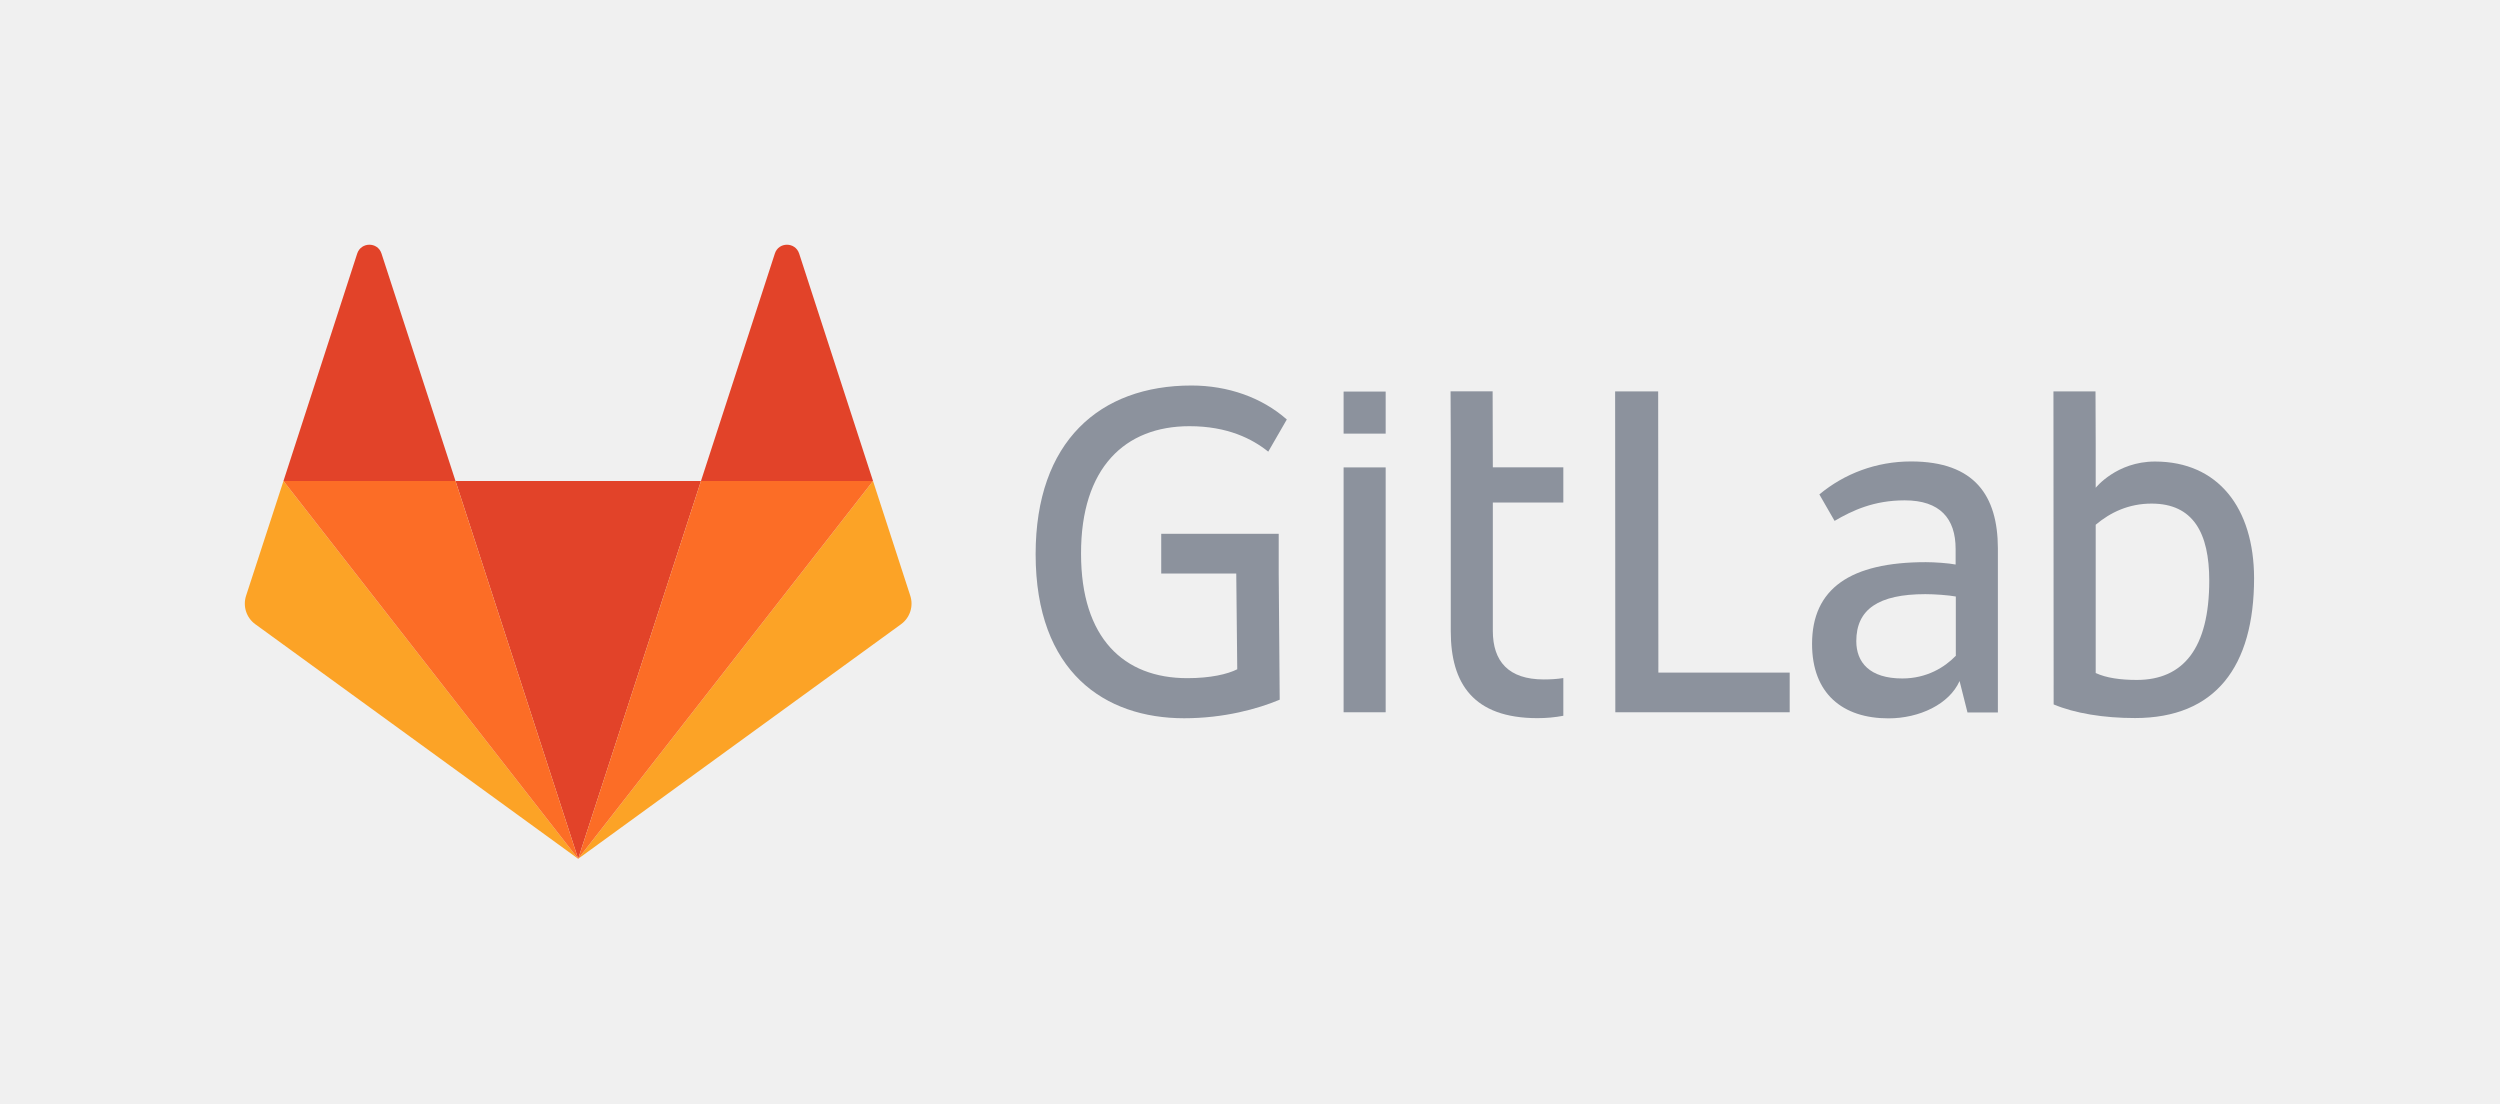
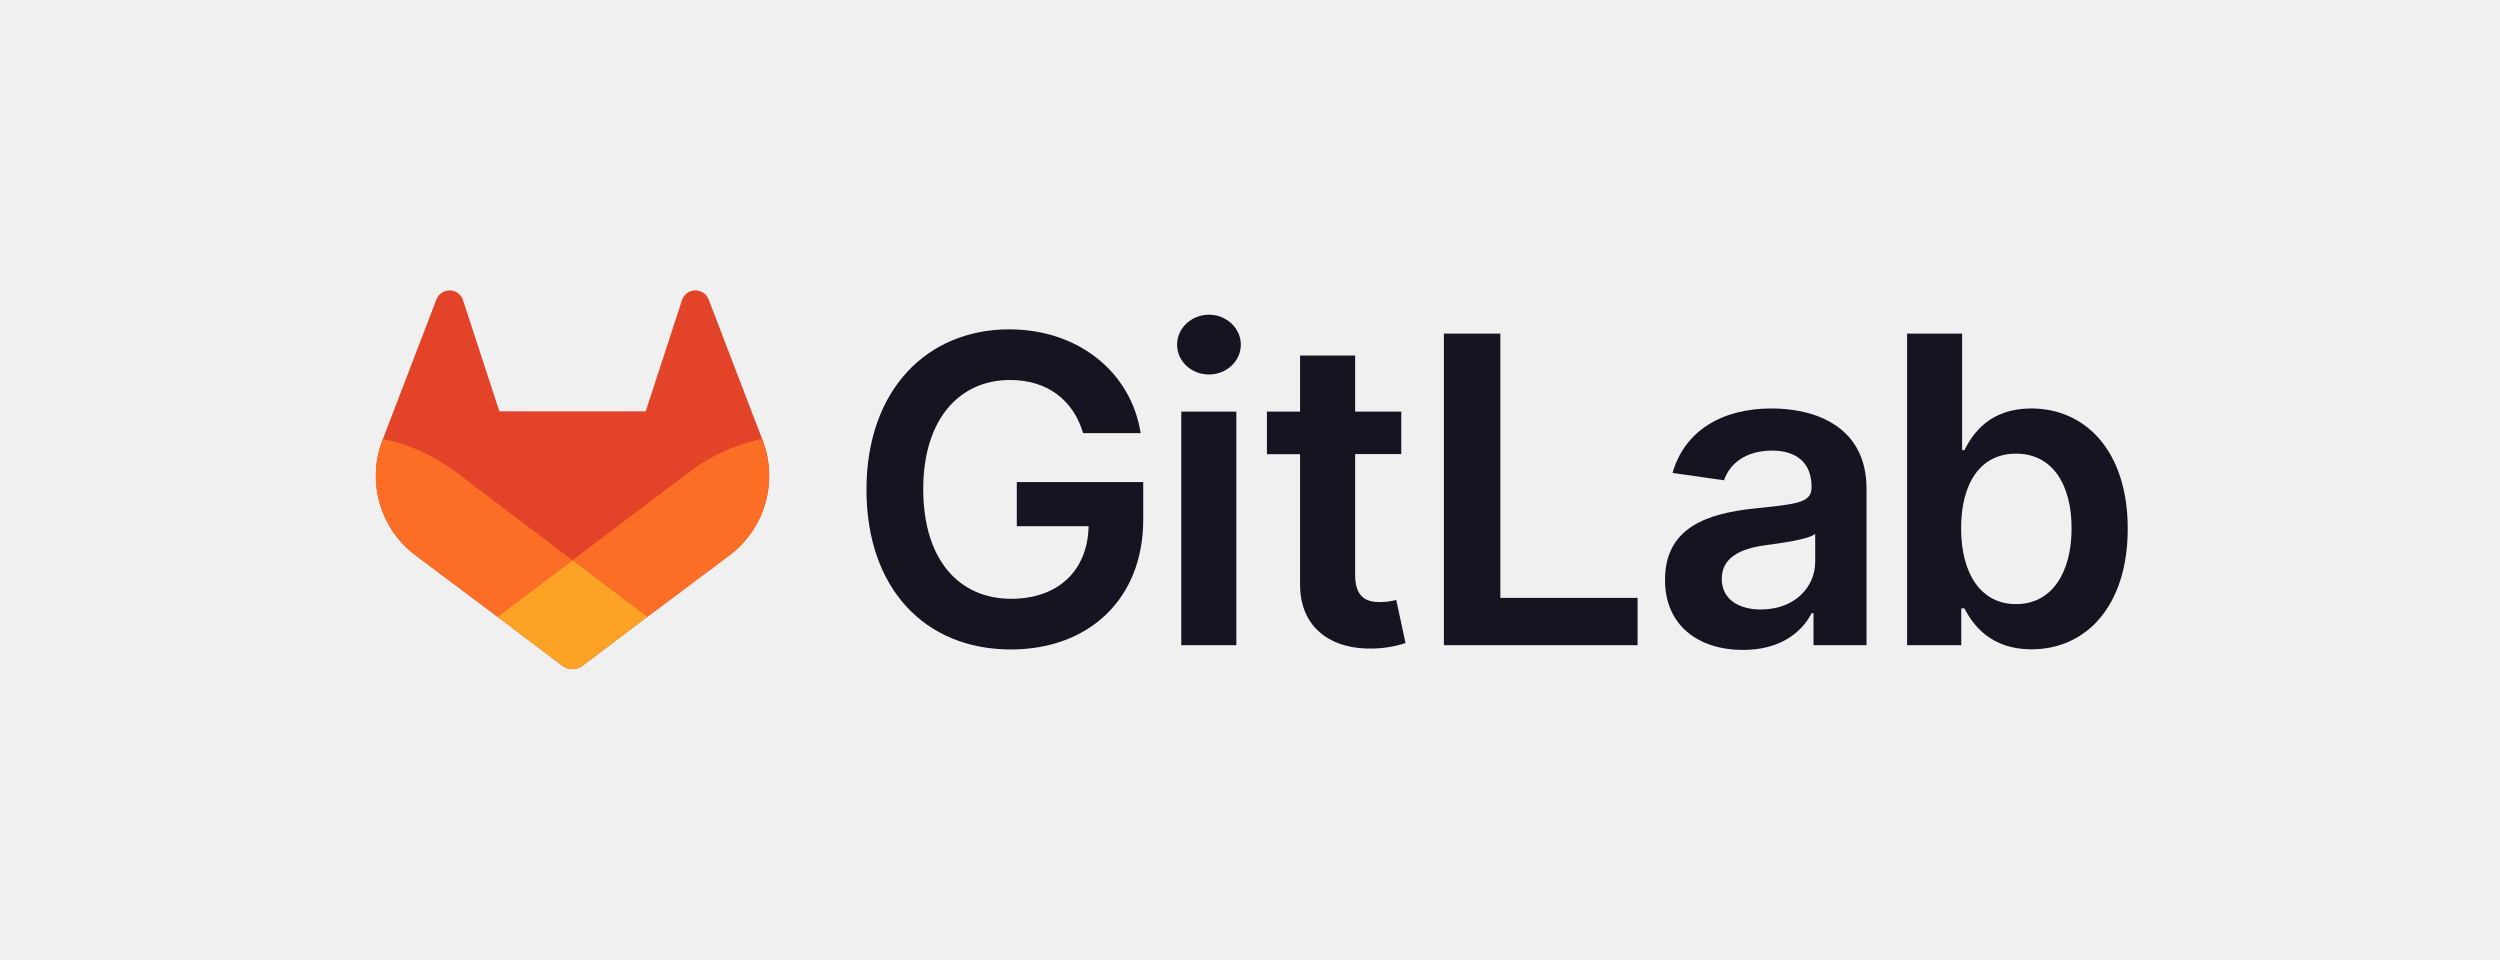
- <svg xmlns="http://www.w3.org/2000/svg" version="1.1" x="0px" y="0px" viewBox="0 0 1266 559" style="enable-background:new 0 0 1266 559;" xml:space="preserve">
-   <style type="text/css">
- 	.st0{fill:#FAFAFA;}
- 	.st1{fill:#F0F0F0;}
- 	.st2{fill:#FFFFFF;}
- 	.st3{fill:#E24329;}
- 	.st4{fill:#FCA326;}
- 	.st5{fill:#FC6D26;}
- 	.st6{fill:#8C929D;}
- 	.st7{fill:#2E2E2E;}
- 	.st8{fill:none;stroke:#FCA326;stroke-width:16;stroke-linecap:round;stroke-linejoin:round;stroke-miterlimit:10;}
- 	.st9{fill:none;stroke:#FC6D26;stroke-width:16;stroke-linecap:round;stroke-linejoin:round;stroke-miterlimit:10;}
- 	.st10{fill:none;stroke:#E24329;stroke-width:16;stroke-linecap:round;stroke-linejoin:round;stroke-miterlimit:10;}
- 	.st11{fill:none;stroke:#F0F0F0;stroke-miterlimit:10;}
- 	.st12{fill:#231F20;}
- 	.st13{fill:none;stroke:#231F20;stroke-width:16;stroke-linecap:round;stroke-linejoin:round;stroke-miterlimit:10;}
- 	.st14{display:none;}
- 	.st15{display:inline;opacity:0.1;fill:#E828E3;}
- 	.st16{display:inline;}
- 	.st17{opacity:0.1;fill:#E828E3;}
- 	.st18{font-family:'SourceSansPro-Semibold';}
- 	.st19{font-size:24px;}
- 	.st20{display:inline;fill:#DB3B21;}
- 	.st21{display:inline;fill:#FC6D26;}
- 	.st22{display:inline;fill:#2E2E2E;}
- 	.st23{display:inline;fill:#6E49CB;}
- 	.st24{display:inline;fill:#380D75;}
- 	.st25{display:inline;fill:#FCA121;}
- 	.st26{opacity:0.6;fill:none;stroke:#231F20;stroke-width:2;stroke-miterlimit:10;stroke-dasharray:12,6;}
- 	.st27{fill:none;stroke:#444444;stroke-width:1.534;stroke-miterlimit:10;}
- </style>
-   <g id="logo_art">
-     <g>
-       <g>
-         <path id="path14_3_" class="st6" d="M839.7,198.192h-21.8l0.1,162.5h88.3v-20.1h-66.5L839.7,198.192L839.7,198.192z" />
-         <g id="g24_3_" transform="translate(977.3274, 143.2844)">
-           <path id="path26_3_" class="st6" d="M13,188.892c-5.5,5.7-14.6,11.4-27,11.4c-16.6,0-23.3-8.2-23.3-18.9      c0-16.1,11.2-23.8,35-23.8c4.5,0,11.7,0.5,15.4,1.2v30.1H13z M-9.6,90.392c-17.6,0-33.8,6.2-46.4,16.7l7.7,13.4      c8.9-5.2,19.8-10.4,35.5-10.4c17.9,0,25.8,9.2,25.8,24.6v7.9c-3.5-0.7-10.7-1.2-15.1-1.2c-38.2,0-57.6,13.4-57.6,41.4      c0,25.1,15.4,37.7,38.7,37.7c15.7,0,30.8-7.2,36-18.9l4,15.9h15.4v-83.2C34.3,107.992,22.9,90.392-9.6,90.392L-9.6,90.392z" />
-         </g>
-         <g id="g28_3_" transform="translate(1099.767, 143.1289)">
-           <path id="path30_3_" class="st6" d="M-17.7,201.192c-8.2,0-15.4-1-20.8-3.5v-67.3v-7.8c7.4-6.2,16.6-10.7,28.3-10.7      c21.1,0,29.2,14.9,29.2,39C19,185.092,5.9,201.192-17.7,201.192 M-8.5,90.592c-19.5,0-30,13.3-30,13.3v-21l-0.1-27.8h-9.8h-11.5      l0.1,158.5c10.7,4.5,25.3,6.9,41.2,6.9c40.7,0,60.3-26,60.3-70.9C41.6,114.092,23.5,90.592-8.5,90.592" />
-         </g>
-         <g id="g32_5_" transform="translate(584.0421, 143.6308)">
-           <path id="path34_5_" class="st6" d="M18.3,72.192c19.3,0,31.8,6.4,39.9,12.9l9.4-16.3c-12.7-11.2-29.9-17.2-48.3-17.2      c-46.4,0-78.9,28.3-78.9,85.4c0,59.8,35.1,83.1,75.2,83.1c20.1,0,37.2-4.7,48.4-9.4l-0.5-63.9v-7.5v-12.6H4v20.1h38l0.5,48.5      c-5,2.5-13.6,4.5-25.3,4.5c-32.2,0-53.8-20.3-53.8-63C-36.7,93.292-14.4,72.192,18.3,72.192" />
-         </g>
-         <g id="g36_4_" transform="translate(793.569, 142.5775)">
-           <path id="path38_4_" class="st6" d="M-37.7,55.592H-59l0.1,27.3v11.2v6.5v11.4v65v0.2c0,26.3,11.4,43.9,43.9,43.9      c4.5,0,8.9-0.4,13.1-1.2v-19.1c-3.1,0.5-6.4,0.7-9.9,0.7c-17.9,0-25.8-9.2-25.8-24.6v-65h35.7v-17.8h-35.7L-37.7,55.592      L-37.7,55.592z" />
-         </g>
-         <path id="path40_33_" class="st6" d="M680.4,360.692h21.3v-124h-21.3V360.692L680.4,360.692z" />
-         <path id="path42_3_" class="st6" d="M680.4,219.592h21.3v-21.3h-21.3V219.592L680.4,219.592z" />
-       </g>
-       <g>
-         <path id="path50_5_" class="st3" d="M292.778,434.892L292.778,434.892l62.199-191.322H230.669L292.778,434.892L292.778,434.892z" />
-         <path id="path66_12_" class="st4" d="M143.549,243.57L143.549,243.57l-18.941,58.126c-1.714,5.278,0.137,11.104,4.661,14.394     l163.509,118.801L143.549,243.57L143.549,243.57z" />
-         <path id="path74_5_" class="st3" d="M143.549,243.57h87.12l-37.494-115.224c-1.919-5.895-10.282-5.895-12.27,0L143.549,243.57     L143.549,243.57z" />
-         <path id="path82_12_" class="st4" d="M442.097,243.57L442.097,243.57l18.873,58.126c1.714,5.278-0.137,11.104-4.661,14.394     L292.778,434.892L442.097,243.57L442.097,243.57z" />
-         <path id="path86_5_" class="st3" d="M442.097,243.57h-87.12l37.425-115.224c1.919-5.895,10.282-5.895,12.27,0L442.097,243.57     L442.097,243.57z" />
-         <polygon class="st5" points="292.778,434.892 354.977,243.57 442.097,243.57    " />
-         <polygon class="st5" points="292.778,434.892 143.549,243.57 230.669,243.57    " />
-       </g>
-     </g>
-   </g>
-   <g id="spacing_guides" class="st14">
-     <path id="path40_32_" class="st15" d="M-1,0v124h1268V0H-1L-1,0z" />
-     <path id="path40_31_" class="st15" d="M-1,435v124h1268V435H-1L-1,435z" />
-     <path id="path40_30_" class="st15" d="M261.69,434.551h62v-310h-62V434.551L261.69,434.551z" />
-     <path id="path40_29_" class="st15" d="M462.2,560h62V-1h-62V560L462.2,560z" />
-     <text transform="matrix(1 0 0 1 256.2529 195)" class="st16 st18 st19">H: 2.5 x</text>
-     <text transform="matrix(1 0 0 1 468.4727 282.832)" class="st16 st18 st19">1/2 x</text>
-     <text transform="matrix(1 0 0 1 621.2881 500.4978)" class="st16 st18 st19">1x</text>
-     <text transform="matrix(1 0 0 1 621.2881 65.4988)" class="st16 st18 st19">1x</text>
-     <path id="path40_27_" class="st15" d="M0,560h124V-1H0V560L0,560z" />
-     <text transform="matrix(1 0 0 1 51.2881 282.832)" class="st16 st18 st19">1x</text>
-     <path id="path40_3_" class="st15" d="M1142,560h124V-1h-124V560L1142,560z" />
-     <text transform="matrix(1 0 0 1 1191.288 282.832)" class="st16 st18 st19">1x</text>
+ <svg xmlns="http://www.w3.org/2000/svg" viewBox="0 0 990 380">
+   <defs>
+     <style>.cls-1{fill:#171321;}.cls-2{fill:#e24329;}.cls-3{fill:#fc6d26;}.cls-4{fill:#fca326;}</style>
+   </defs>
+   <g id="LOGO">
+     <path class="cls-1" d="M428.92,171.51H451.7c-3.8-24.22-24.77-41.09-52.06-41.09-32.29,0-56.52,23.74-56.52,63.5,0,39.05,23.14,63.27,57.18,63.27,30.55,0,52.42-19.65,52.42-51.46V190.91H402.65v17.47h28.44c-.36,17.6-12.11,28.74-30.67,28.74-20.66,0-34.82-15.48-34.82-43.44,0-27.78,14.4-43.2,34.34-43.2C414.82,150.48,425,158.43,428.92,171.51Z" />
+     <path class="cls-1" d="M467.78,255.5h21.81V163H467.78Zm11-107.2c6.93,0,12.59-5.31,12.59-11.81s-5.66-11.87-12.59-11.87-12.65,5.3-12.65,11.87S471.75,148.3,478.74,148.3Z" />
+     <path class="cls-1" d="M554.9,163H536.64V140.78H514.83V163H501.7v16.87h13.13v51.46c-.12,17.41,12.54,26,28.92,25.49a44.29,44.29,0,0,0,12.84-2.17l-3.68-17.06a26.57,26.57,0,0,1-6.38.85c-5.49,0-9.89-1.93-9.89-10.73V179.82H554.9Z" />
+     <path class="cls-1" d="M571.78,255.5h76.7V236.76H594.14V132.1H571.78Z" />
+     <path class="cls-1" d="M690.26,257.37c14.52,0,23.19-6.81,27.17-14.58h.72V255.5h21V193.56c0-24.46-19.94-31.81-37.6-31.81-19.46,0-34.4,8.67-39.22,25.54l20.37,2.9c2.16-6.33,8.31-11.75,19-11.75,10.13,0,15.67,5.18,15.67,14.28v.36c0,6.26-6.57,6.57-22.9,8.31-17.95,1.93-35.12,7.29-35.12,28.14C659.29,247.73,672.6,257.37,690.26,257.37Zm7.17-16c-9.1,0-15.61-4.16-15.61-12.17,0-8.38,7.29-11.87,17-13.26,5.73-.78,17.18-2.23,20-4.51v10.9C718.88,232.6,710.56,241.34,697.43,241.34Z" />
+     <path class="cls-1" d="M755.21,255.5h21.45V240.92h1.26c3.44,6.75,10.61,16.21,26.52,16.21,21.81,0,38.14-17.3,38.14-47.78,0-30.85-16.81-47.6-38.2-47.6-16.33,0-23.14,9.82-26.46,16.51H777V132.1H755.21Zm21.39-46.27c0-18,7.71-29.59,21.75-29.59,14.52,0,22,12.35,22,29.59s-7.59,30-22,30C784.43,239.23,776.6,227.18,776.6,209.23Z" />
+     <path class="cls-2" d="M302,174.37l-.21-.56-21.2-55.3a5.5,5.5,0,0,0-2.18-2.63,5.6,5.6,0,0,0-8.41,3.2l-14.31,43.81H197.74l-14.31-43.81a5.61,5.61,0,0,0-8.41-3.2,5.5,5.5,0,0,0-2.18,2.63l-21.19,55.31-.22.55a39.36,39.36,0,0,0,13.06,45.49l.08.06.18.14L197,244.23l16,12.09,9.72,7.35a6.57,6.57,0,0,0,7.92,0l9.72-7.35,16-12.09,32.48-24.31.09-.07A39.36,39.36,0,0,0,302,174.37Z" />
+     <path class="cls-3" d="M302,174.37l-.21-.56a71.5,71.5,0,0,0-28.5,12.82l-46.55,35.2,29.64,22.4,32.48-24.31.09-.07A39.36,39.36,0,0,0,302,174.37Z" />
+     <path class="cls-4" d="M197,244.23l16,12.09,9.72,7.35a6.57,6.57,0,0,0,7.92,0l9.72-7.35,16-12.09-29.64-22.4Z" />
+     <path class="cls-3" d="M180.14,186.63a71.44,71.44,0,0,0-28.49-12.81l-.22.55a39.36,39.36,0,0,0,13.06,45.49l.08.06.18.14L197,244.23l29.66-22.4Z" />
  </g>
</svg>
